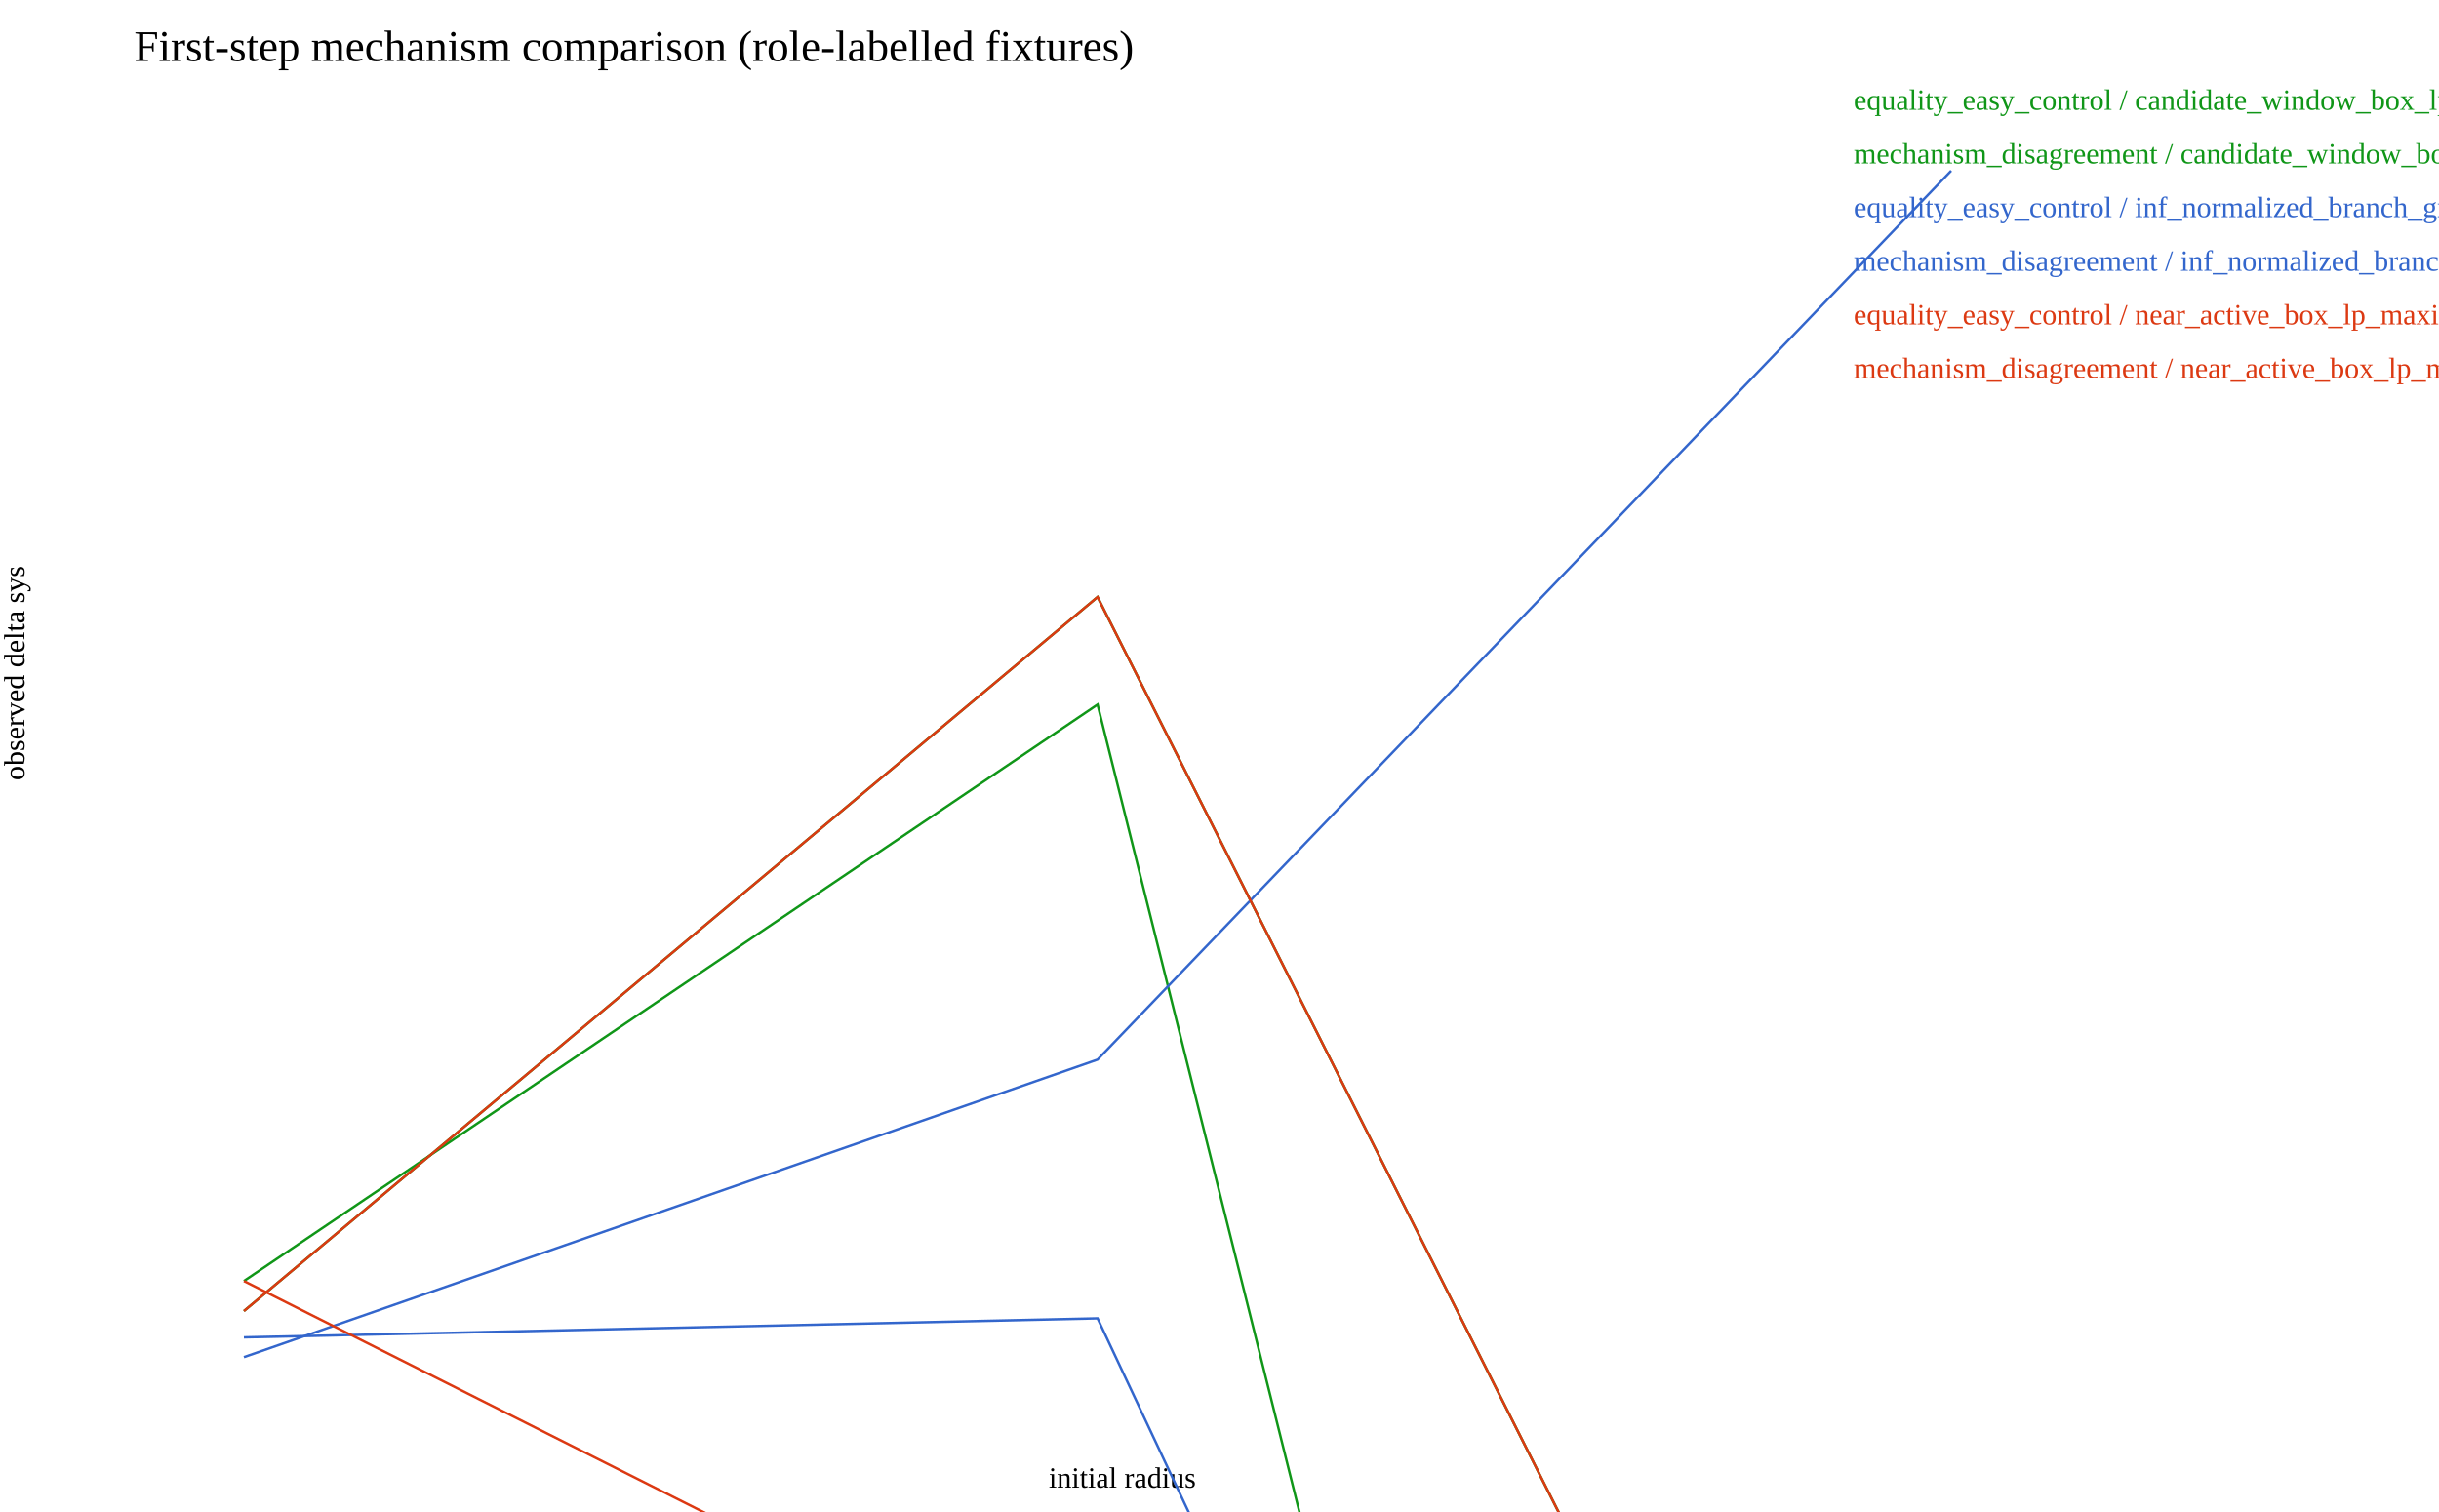
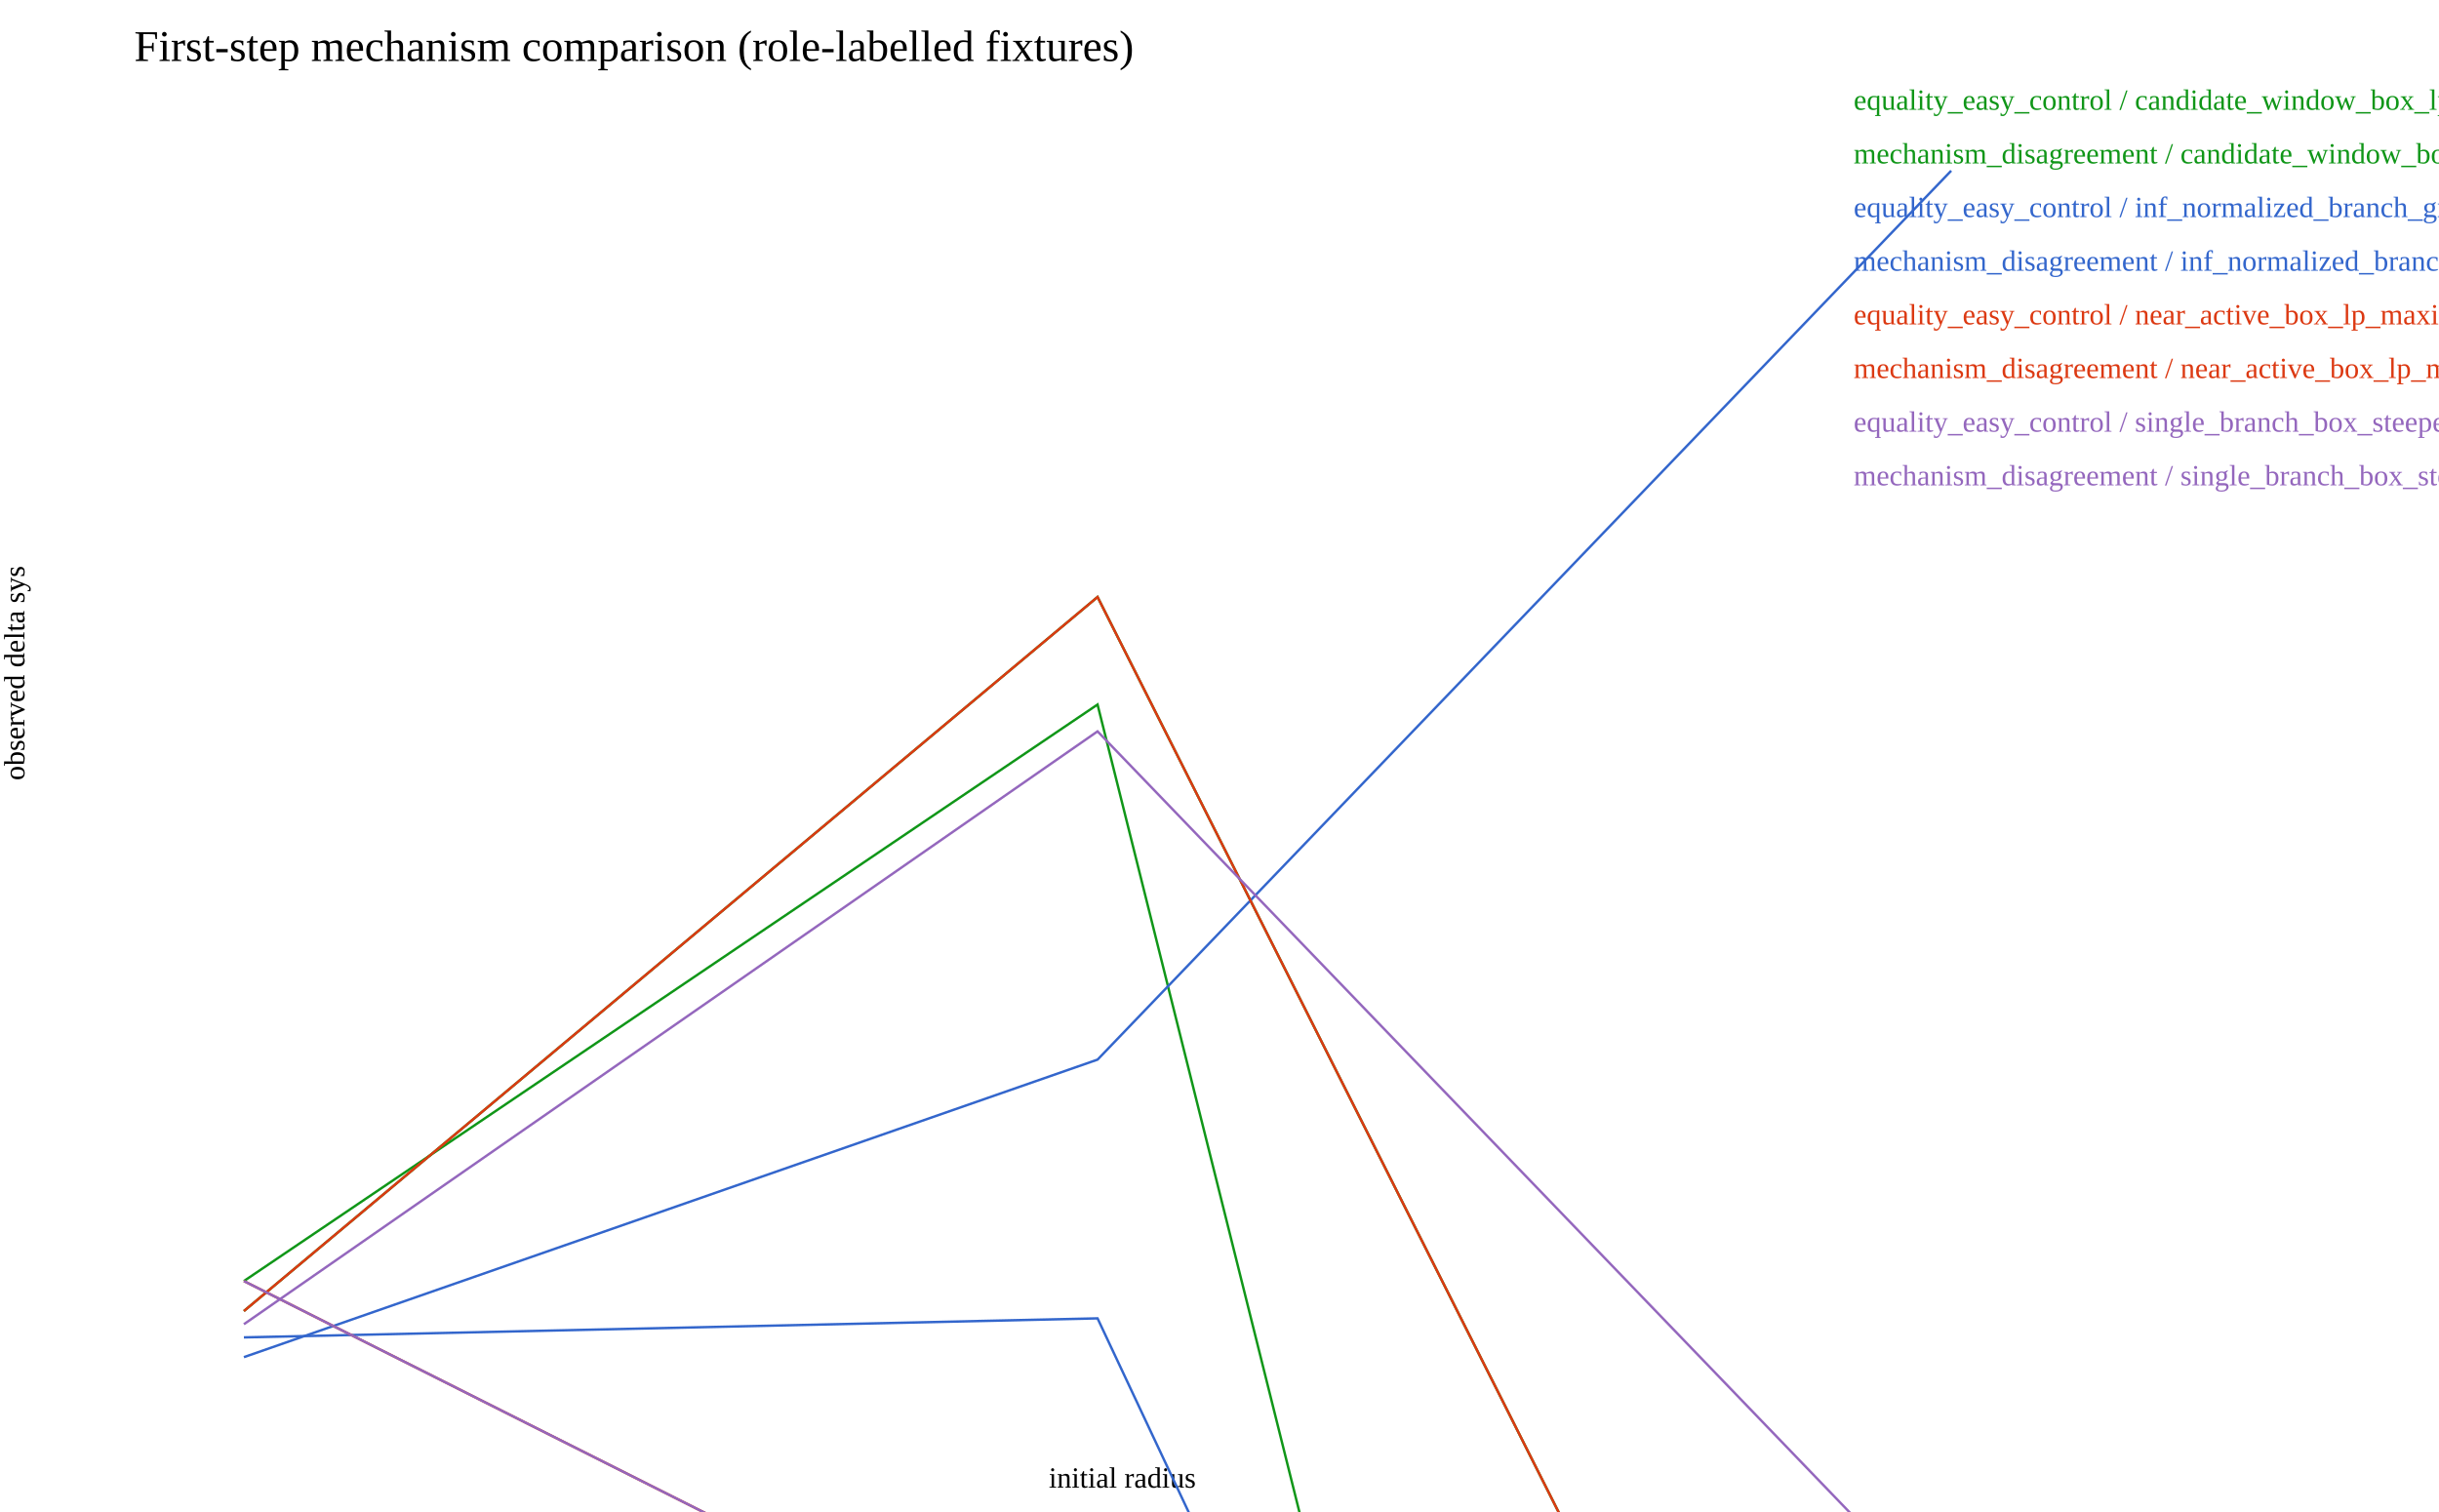
<svg xmlns="http://www.w3.org/2000/svg" width="1000" height="620">
  <rect width="100%" height="100%" fill="white" />
  <text x="55" y="25" font-size="18">First-step mechanism comparison (role-labelled fixtures)</text>
  <text x="430" y="610">initial radius</text>
  <text x="10" y="320" transform="rotate(-90 10,320)">observed delta sys</text>
  <polyline fill="none" stroke="#109618" points="100.0,537.6 450.0,244.8 800.0,939.6" />
  <text x="760" y="45" fill="#109618">equality_easy_control / candidate_window_box_lp_maximin</text>
  <polyline fill="none" stroke="#109618" points="100.0,525.3 450.0,288.9 800.0,1689.2" />
  <text x="760" y="67" fill="#109618">mechanism_disagreement / candidate_window_box_lp_maximin</text>
  <polyline fill="none" stroke="#3366cc" points="100.0,556.5 450.0,434.5 800.0,70.0" />
  <text x="760" y="89" fill="#3366cc">equality_easy_control / inf_normalized_branch_gradient</text>
  <polyline fill="none" stroke="#3366cc" points="100.0,548.4 450.0,540.6 800.0,1285.1" />
  <text x="760" y="111" fill="#3366cc">mechanism_disagreement / inf_normalized_branch_gradient</text>
  <polyline fill="none" stroke="#dc3912" points="100.0,537.6 450.0,244.8 800.0,939.6" />
  <text x="760" y="133" fill="#dc3912">equality_easy_control / near_active_box_lp_maximin</text>
  <polyline fill="none" stroke="#dc3912" points="100.0,525.3 450.0,701.3 800.0,2873.9" />
  <text x="760" y="155" fill="#dc3912">mechanism_disagreement / near_active_box_lp_maximin</text>
+   <polyline fill="none" stroke="#9467bd" points="100.0,543.0 450.0,299.9 800.0,663.4" />
+   <text x="760" y="177" fill="#9467bd">equality_easy_control / single_branch_box_steepest</text>
+   <polyline fill="none" stroke="#9467bd" points="100.0,525.3 450.0,701.3 800.0,2873.9" />
+   <text x="760" y="199" fill="#9467bd">mechanism_disagreement / single_branch_box_steepest</text>
</svg>
